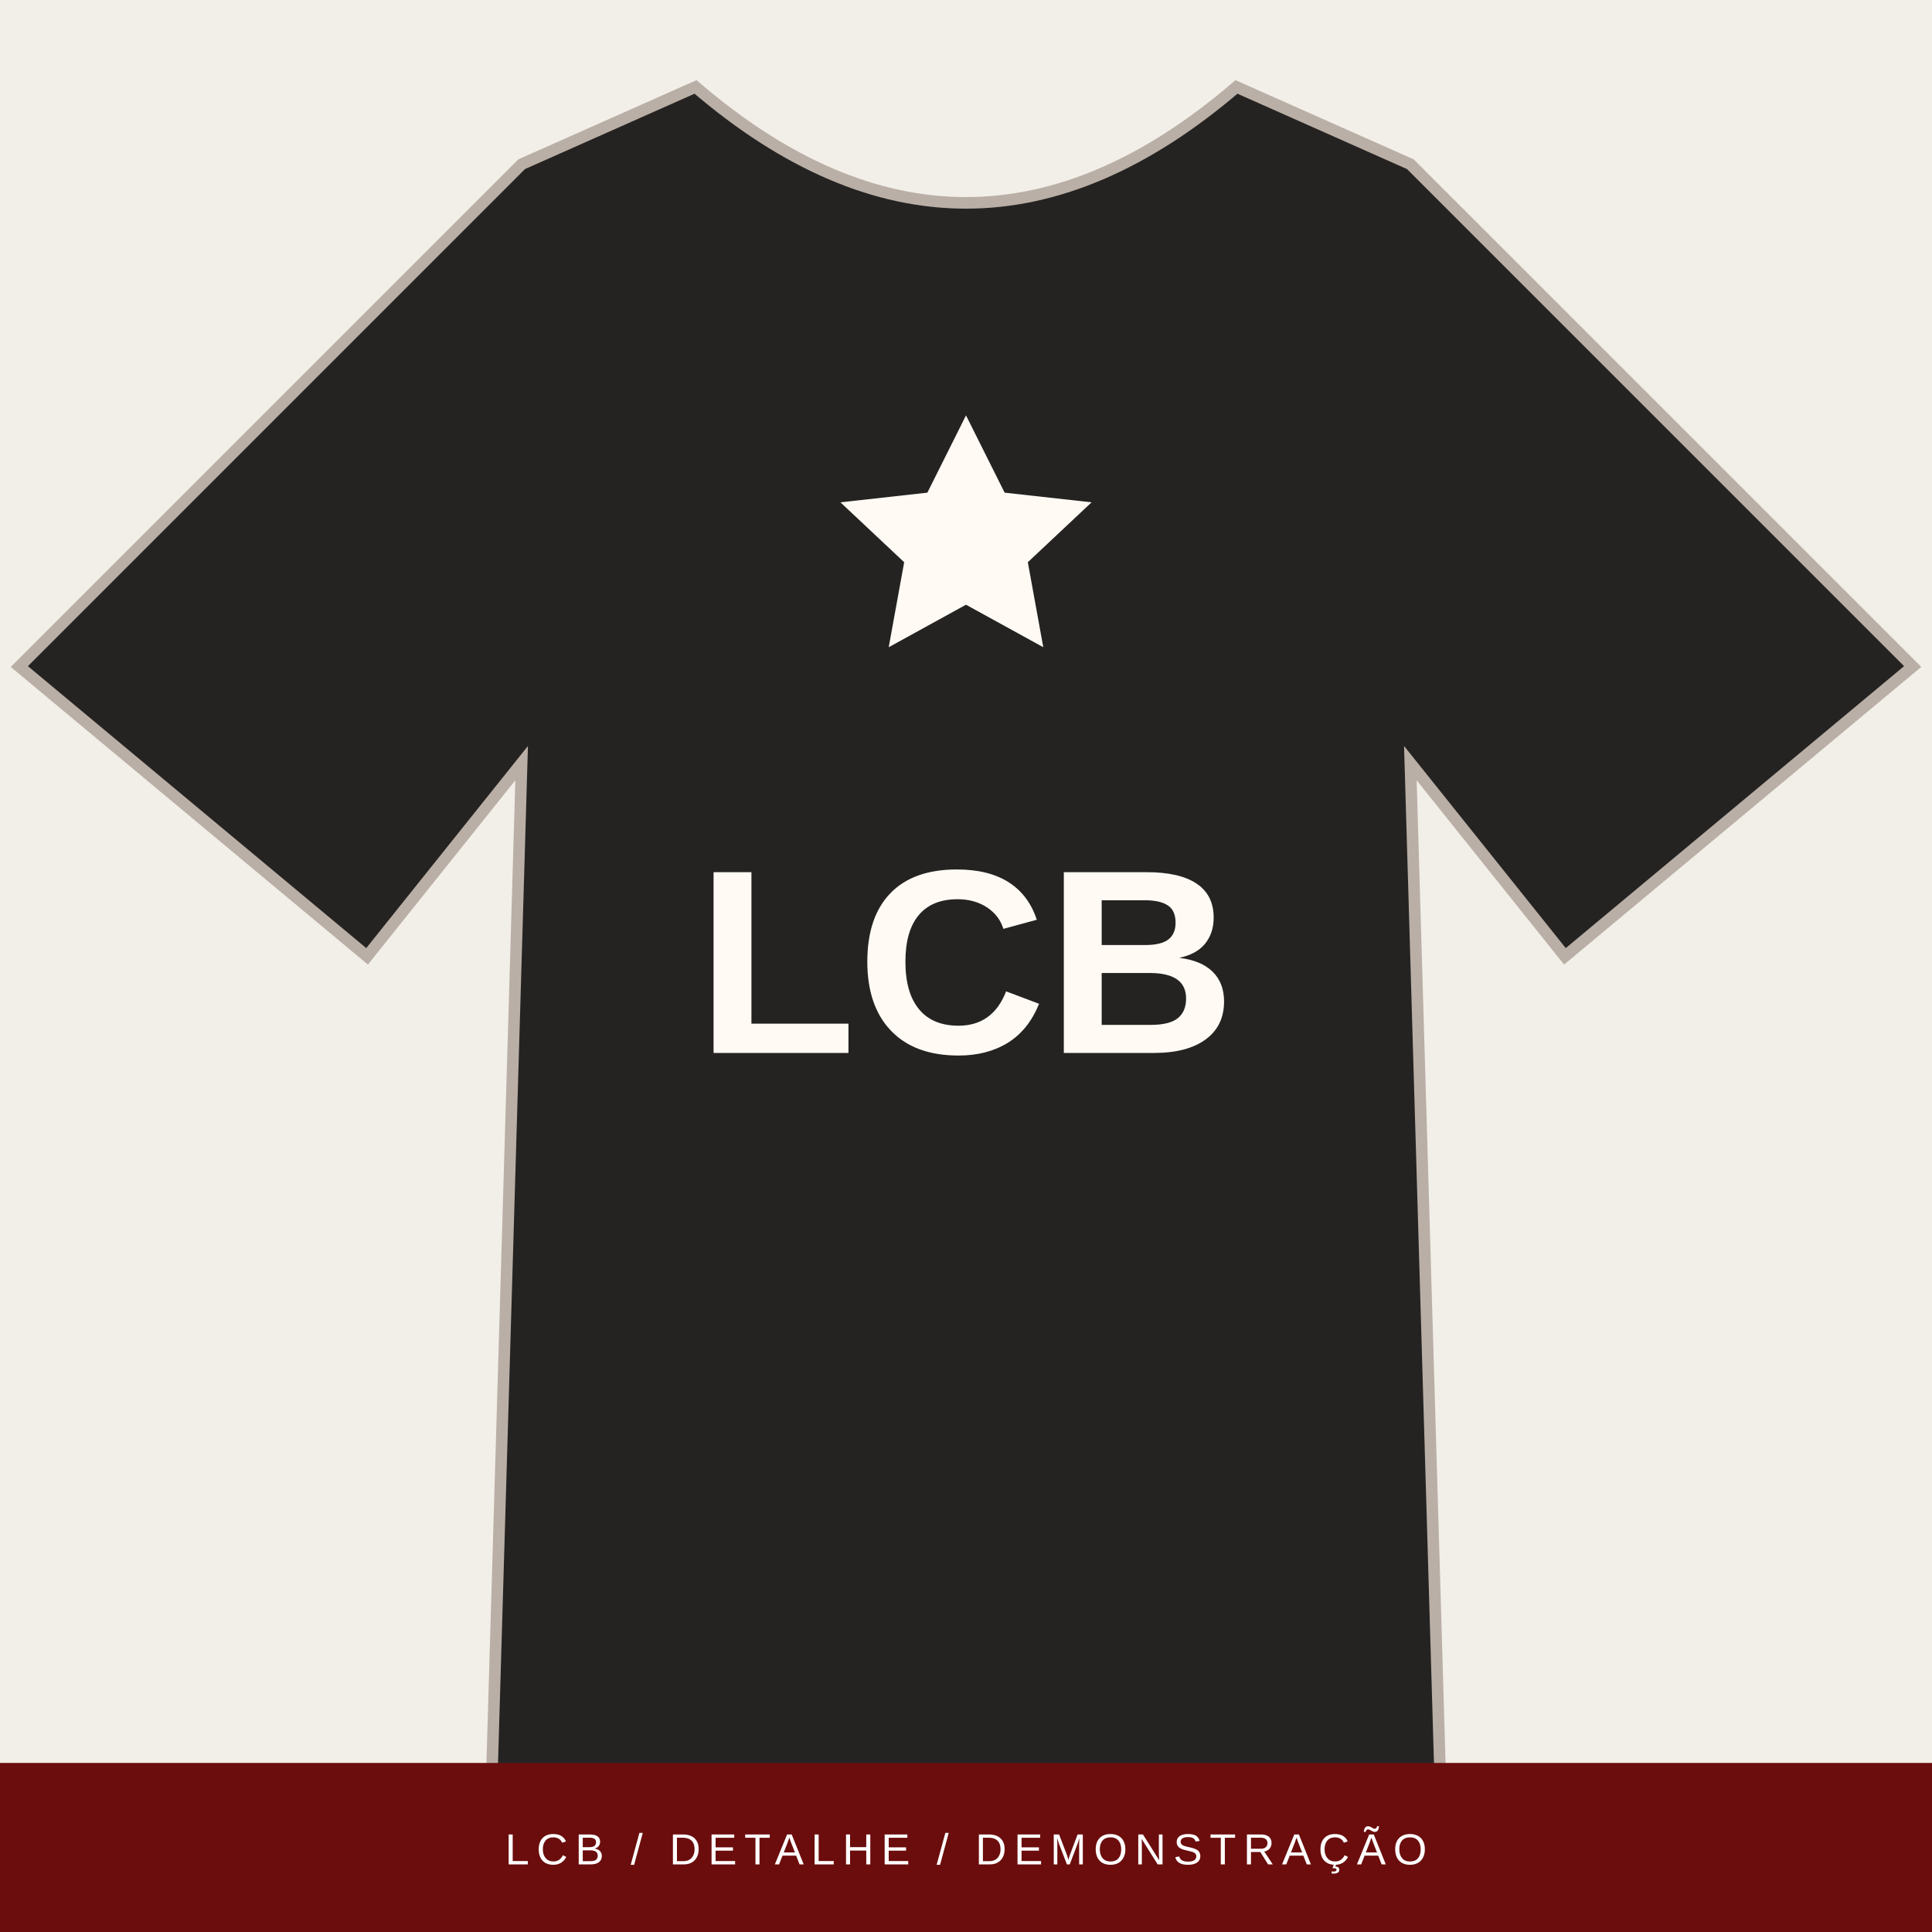
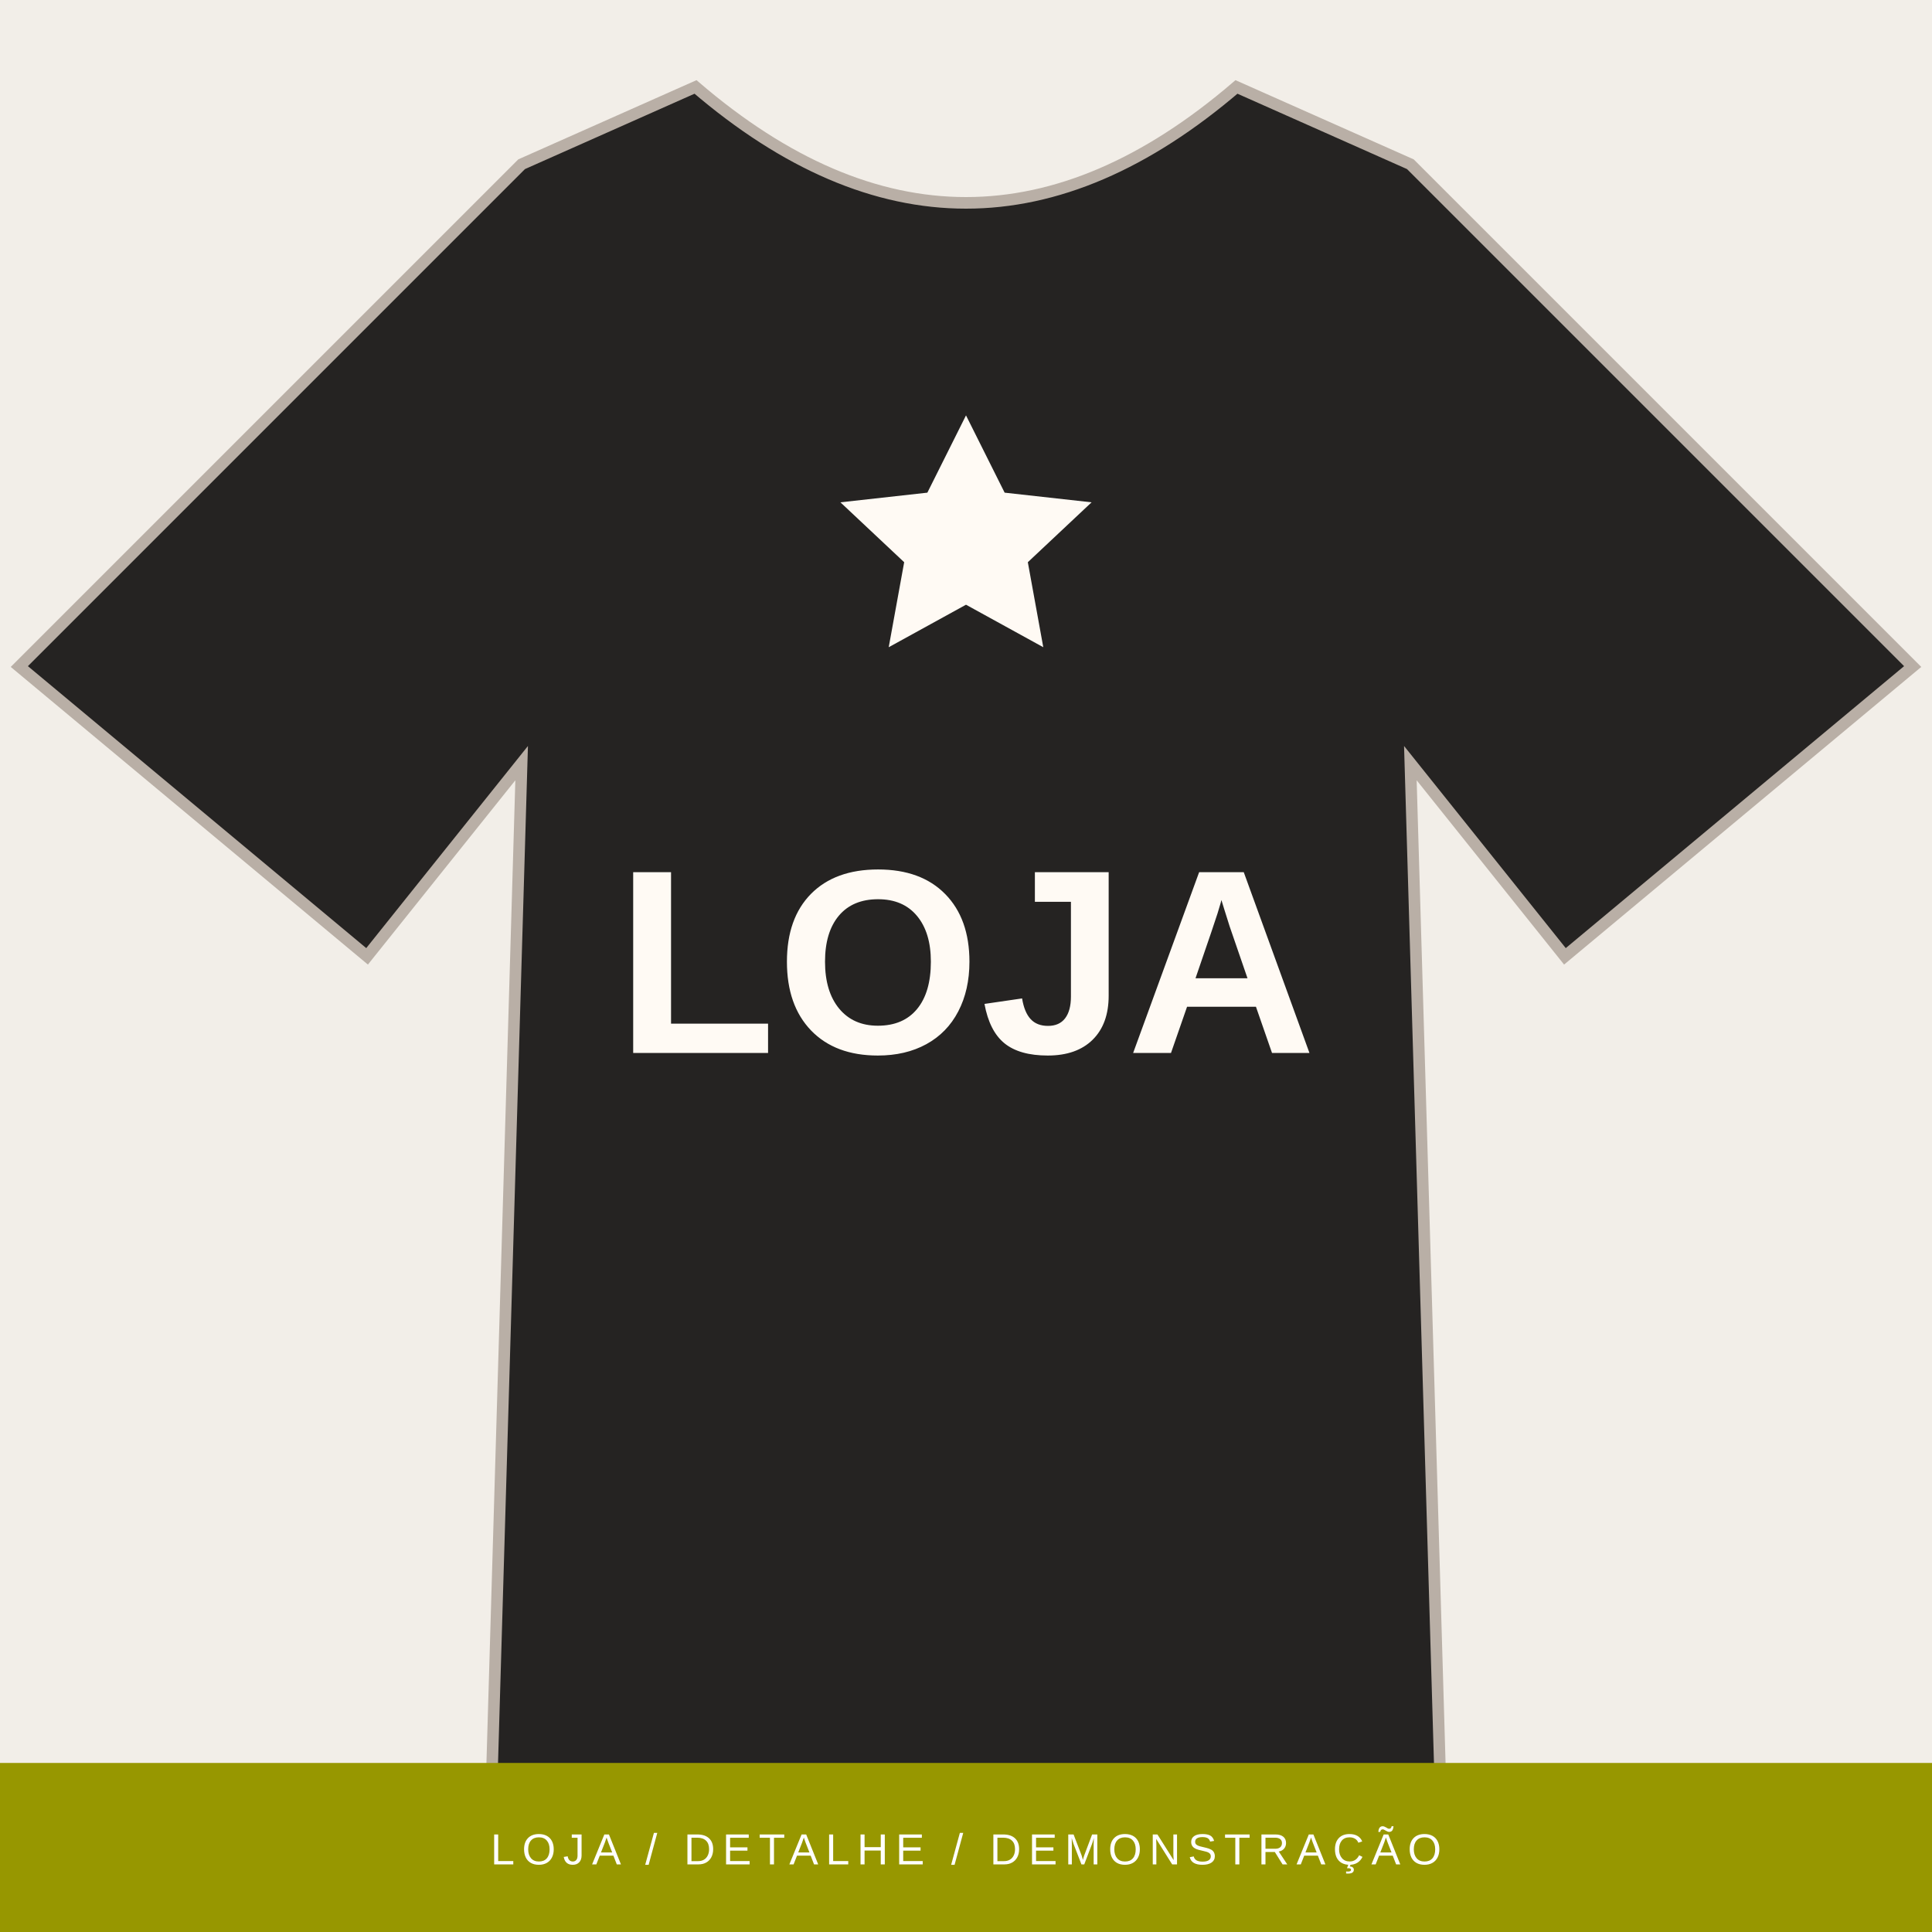
<svg xmlns="http://www.w3.org/2000/svg" width="800" height="800" viewBox="0 0 800 800">
  <rect width="800" height="800" fill="#f2eee8" />
  <g transform="translate(-240 -180) scale(1.6)">
    <path d="M285 155 L330 135 Q400 195 470 135 L515 155 L645 285 L555 360 L515 310 L525 650 L275 650 L285 310 L245 360 L155 285Z" fill="#252322" stroke="#b9afa6" stroke-width="3" />
-     <text x="400" y="385" font-family="Arial,sans-serif" font-size="68" font-weight="900" text-anchor="middle" fill="#fffaf4">LCB</text>
+     <text x="400" y="385" font-family="Arial,sans-serif" font-size="68" font-weight="900" text-anchor="middle" fill="#fffaf4">LOJA</text>
    <path d="M380 300 L400 260 L420 300 L465 305 L432 336 L440 380 L400 358 L360 380 L368 336 L335 305Z" fill="#fffaf4" transform="translate(200 90) scale(.5)" />
  </g>
-   <rect y="730" width="800" height="70" fill="#6b0d0d" />
-   <text x="400" y="772" text-anchor="middle" font-family="Arial,sans-serif" font-size="18" letter-spacing="3" fill="white">LCB / DETALHE / DEMONSTRAÇÃO</text>
+   <rect y="730" width="800" height="70" fill="#979700" />
+   <text x="400" y="772" text-anchor="middle" font-family="Arial,sans-serif" font-size="18" letter-spacing="3" fill="white">LOJA / DETALHE / DEMONSTRAÇÃO</text>
</svg>
